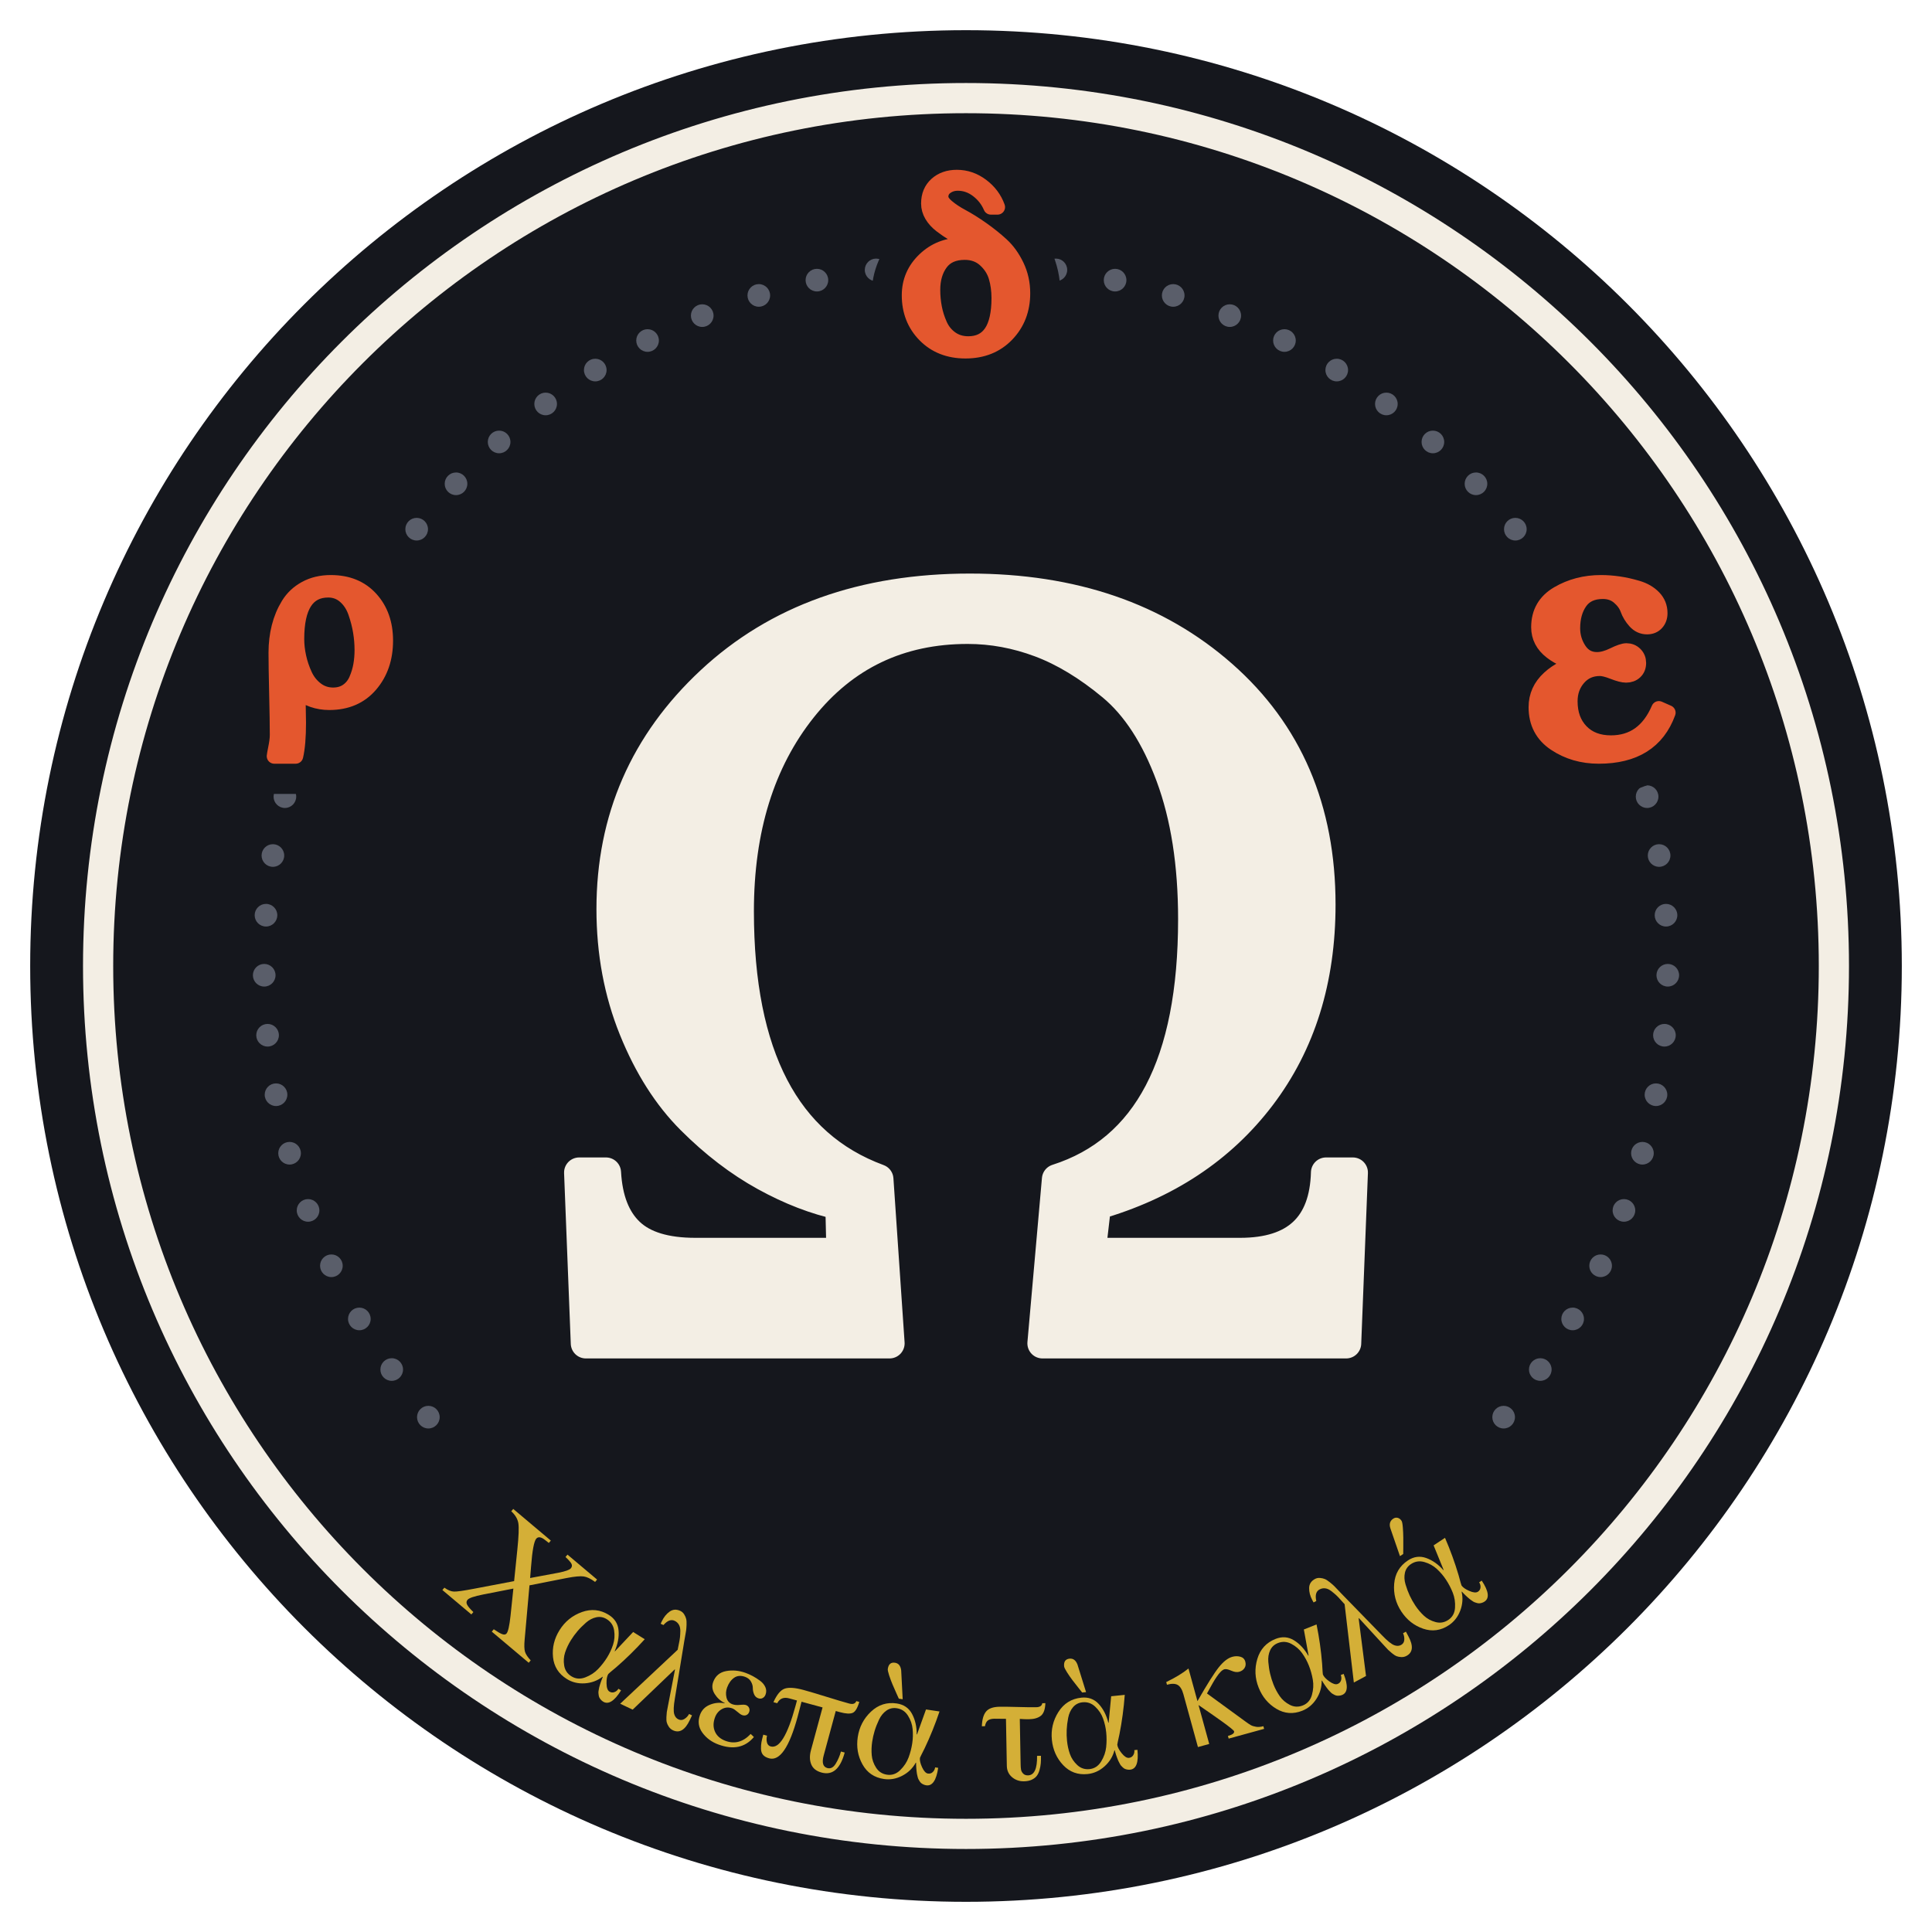
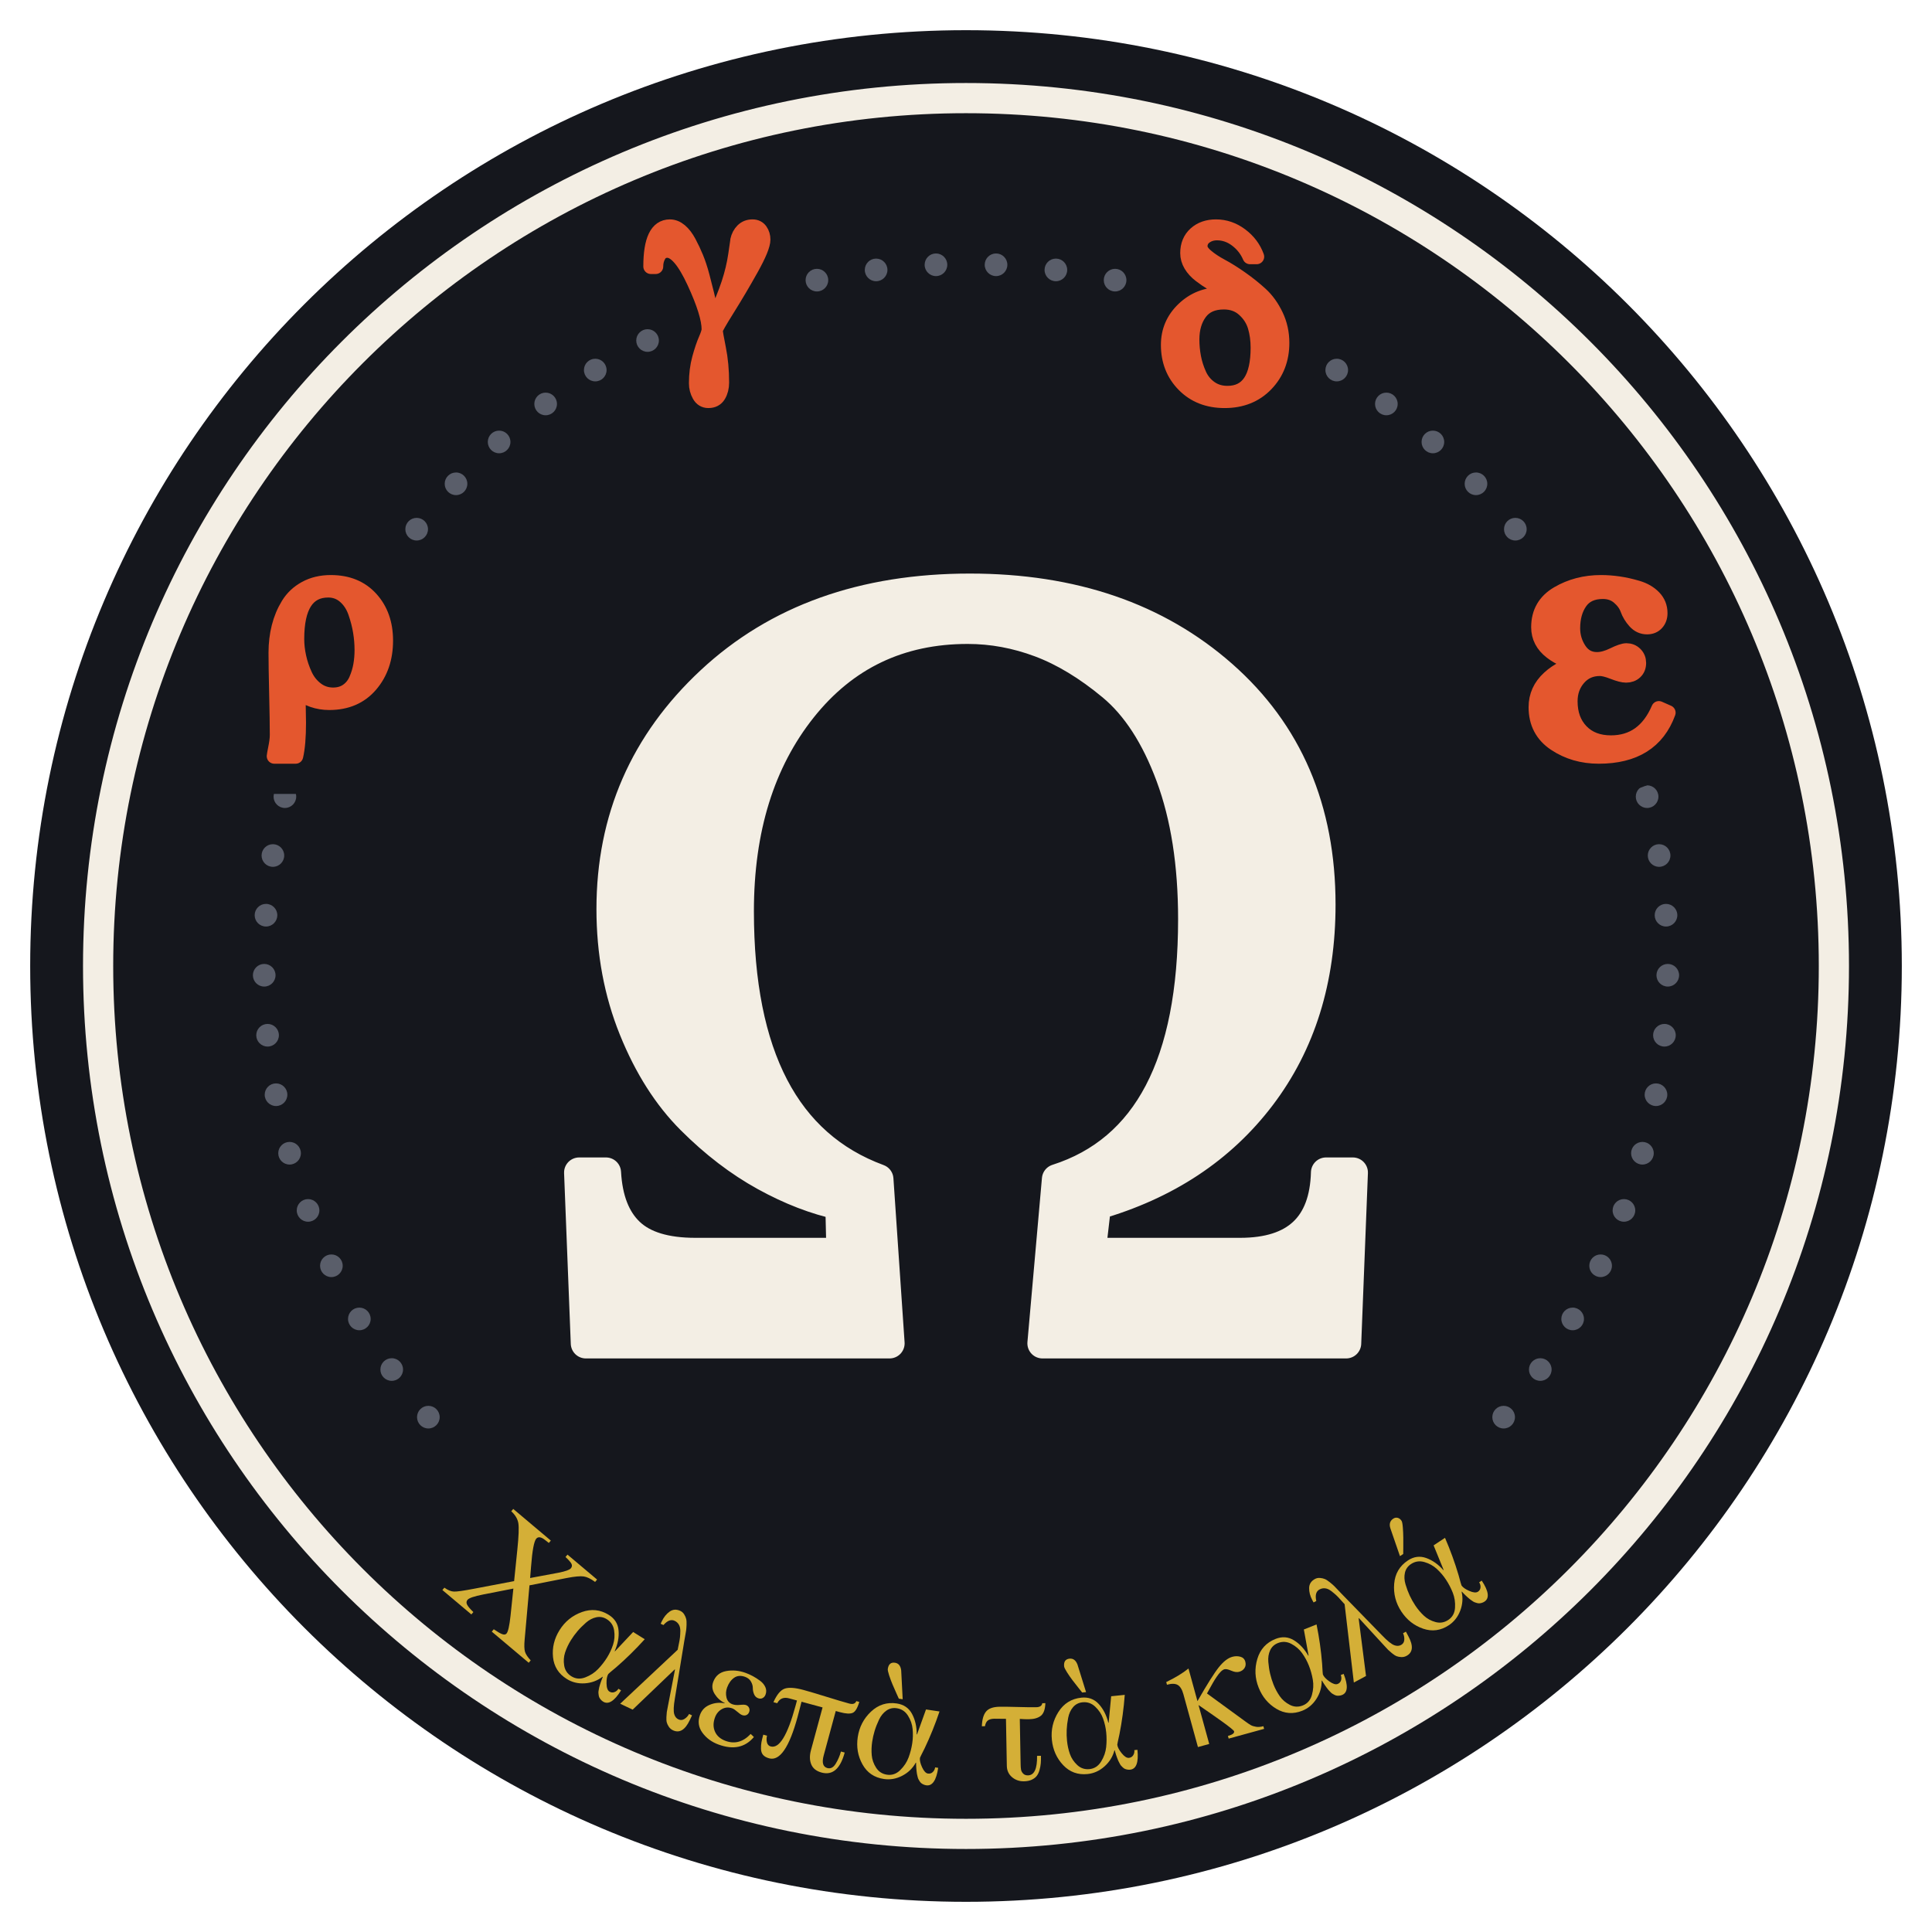
- <svg xmlns="http://www.w3.org/2000/svg" viewBox="0 0 512 512" width="512" height="512" role="img" aria-label="Core: capital omega with rho, delta and epsilon on a dotted orbit, Fulcrum colours, phrase Χαλεπὰ τὰ καλά">
+ <svg xmlns="http://www.w3.org/2000/svg" viewBox="0 0 512 512" width="512" height="512" role="img" aria-label="Core: capital omega with rho, gamma, delta and epsilon on a dotted orbit, Fulcrum colours, phrase Χαλεπὰ τὰ καλά">
  <circle cx="256" cy="256" r="248" fill="#15171D" />
  <circle cx="256" cy="256" r="230" fill="none" stroke="#F3EEE4" stroke-width="8" />
  <circle cx="113.52" cy="375.56" r="3" fill="#5A5E6A" />
  <circle cx="103.81" cy="362.94" r="3" fill="#5A5E6A" />
  <circle cx="95.23" cy="349.53" r="3" fill="#5A5E6A" />
  <circle cx="87.82" cy="335.44" r="3" fill="#5A5E6A" />
  <circle cx="81.64" cy="320.77" r="3" fill="#5A5E6A" />
  <circle cx="76.74" cy="305.62" r="3" fill="#5A5E6A" />
  <circle cx="73.15" cy="290.11" r="3" fill="#5A5E6A" />
  <circle cx="70.91" cy="274.35" r="3" fill="#5A5E6A" />
  <circle cx="70.02" cy="258.45" r="3" fill="#5A5E6A" />
  <circle cx="70.49" cy="242.54" r="3" fill="#5A5E6A" />
  <circle cx="72.32" cy="226.72" r="3" fill="#5A5E6A" />
  <circle cx="75.50" cy="211.12" r="3" fill="#5A5E6A" />
  <circle cx="79.99" cy="195.85" r="3" fill="#5A5E6A" />
  <circle cx="85.78" cy="181.02" r="3" fill="#5A5E6A" />
  <circle cx="92.82" cy="166.74" r="3" fill="#5A5E6A" />
  <circle cx="101.05" cy="153.11" r="3" fill="#5A5E6A" />
  <circle cx="110.42" cy="140.24" r="3" fill="#5A5E6A" />
  <circle cx="120.85" cy="128.21" r="3" fill="#5A5E6A" />
  <circle cx="132.27" cy="117.12" r="3" fill="#5A5E6A" />
  <circle cx="144.60" cy="107.05" r="3" fill="#5A5E6A" />
  <circle cx="157.75" cy="98.07" r="3" fill="#5A5E6A" />
  <circle cx="171.61" cy="90.24" r="3" fill="#5A5E6A" />
  <circle cx="186.10" cy="83.64" r="3" fill="#5A5E6A" />
  <circle cx="201.09" cy="78.29" r="3" fill="#5A5E6A" />
  <circle cx="216.49" cy="74.24" r="3" fill="#5A5E6A" />
  <circle cx="232.18" cy="71.53" r="3" fill="#5A5E6A" />
  <circle cx="248.04" cy="70.17" r="3" fill="#5A5E6A" />
  <circle cx="263.96" cy="70.17" r="3" fill="#5A5E6A" />
  <circle cx="279.82" cy="71.53" r="3" fill="#5A5E6A" />
  <circle cx="295.51" cy="74.24" r="3" fill="#5A5E6A" />
  <circle cx="310.91" cy="78.29" r="3" fill="#5A5E6A" />
  <circle cx="325.90" cy="83.64" r="3" fill="#5A5E6A" />
  <circle cx="340.39" cy="90.24" r="3" fill="#5A5E6A" />
  <circle cx="354.25" cy="98.07" r="3" fill="#5A5E6A" />
  <circle cx="367.40" cy="107.05" r="3" fill="#5A5E6A" />
  <circle cx="379.73" cy="117.12" r="3" fill="#5A5E6A" />
  <circle cx="391.15" cy="128.21" r="3" fill="#5A5E6A" />
  <circle cx="401.58" cy="140.24" r="3" fill="#5A5E6A" />
  <circle cx="410.95" cy="153.11" r="3" fill="#5A5E6A" />
  <circle cx="419.18" cy="166.74" r="3" fill="#5A5E6A" />
  <circle cx="426.22" cy="181.02" r="3" fill="#5A5E6A" />
  <circle cx="432.01" cy="195.85" r="3" fill="#5A5E6A" />
  <circle cx="436.50" cy="211.12" r="3" fill="#5A5E6A" />
  <circle cx="439.68" cy="226.72" r="3" fill="#5A5E6A" />
  <circle cx="441.51" cy="242.54" r="3" fill="#5A5E6A" />
  <circle cx="441.98" cy="258.45" r="3" fill="#5A5E6A" />
  <circle cx="441.09" cy="274.35" r="3" fill="#5A5E6A" />
  <circle cx="438.85" cy="290.11" r="3" fill="#5A5E6A" />
  <circle cx="435.26" cy="305.62" r="3" fill="#5A5E6A" />
  <circle cx="430.36" cy="320.77" r="3" fill="#5A5E6A" />
  <circle cx="424.18" cy="335.44" r="3" fill="#5A5E6A" />
  <circle cx="416.77" cy="349.53" r="3" fill="#5A5E6A" />
  <circle cx="408.19" cy="362.94" r="3" fill="#5A5E6A" />
  <circle cx="398.48" cy="375.56" r="3" fill="#5A5E6A" />
  <path d="M87.663 154.393Q94.34 154.393 98.252 158.71Q102.164 163.026 102.164 169.771Q102.164 176.786 98.151 181.474Q94.138 186.161 87.258 186.161Q82.604 186.161 78.962 183.261Q78.962 184.677 79.029 187.443Q79.097 190.208 79.097 191.557Q79.097 197.223 78.355 200.393H72.689Q72.757 199.786 72.993 198.639Q73.229 197.493 73.364 196.548Q73.499 195.604 73.499 194.727Q73.499 191.085 73.33 183.834Q73.161 176.584 73.161 172.941Q73.161 169.367 73.971 166.163Q74.78 162.959 76.433 160.261Q78.085 157.563 80.985 155.978Q83.886 154.393 87.663 154.393ZM86.988 156.349Q78.625 156.349 78.625 169.367Q78.625 171.66 79.164 174.122Q79.704 176.584 80.783 178.911Q81.862 181.238 83.818 182.721Q85.774 184.205 88.27 184.205Q90.496 184.205 92.081 183.092Q93.666 181.98 94.475 180.091Q95.285 178.202 95.622 176.28Q95.959 174.358 95.959 172.267Q95.959 169.839 95.554 167.377Q95.15 164.915 94.239 162.284Q93.329 159.654 91.44 158.002Q89.551 156.349 86.988 156.349Z" fill="#15171D" stroke="#15171D" stroke-width="20.00" stroke-linejoin="round" />
  <path d="M87.663 154.393Q94.34 154.393 98.252 158.71Q102.164 163.026 102.164 169.771Q102.164 176.786 98.151 181.474Q94.138 186.161 87.258 186.161Q82.604 186.161 78.962 183.261Q78.962 184.677 79.029 187.443Q79.097 190.208 79.097 191.557Q79.097 197.223 78.355 200.393H72.689Q72.757 199.786 72.993 198.639Q73.229 197.493 73.364 196.548Q73.499 195.604 73.499 194.727Q73.499 191.085 73.33 183.834Q73.161 176.584 73.161 172.941Q73.161 169.367 73.971 166.163Q74.78 162.959 76.433 160.261Q78.085 157.563 80.985 155.978Q83.886 154.393 87.663 154.393ZM86.988 156.349Q78.625 156.349 78.625 169.367Q78.625 171.66 79.164 174.122Q79.704 176.584 80.783 178.911Q81.862 181.238 83.818 182.721Q85.774 184.205 88.27 184.205Q90.496 184.205 92.081 183.092Q93.666 181.98 94.475 180.091Q95.285 178.202 95.622 176.28Q95.959 174.358 95.959 172.267Q95.959 169.839 95.554 167.377Q95.15 164.915 94.239 162.284Q93.329 159.654 91.44 158.002Q89.551 156.349 86.988 156.349Z" fill="#E4572E" stroke="#E4572E" stroke-width="4.00" stroke-linejoin="round" />
-   <path d="M271.019 77.712Q271.019 84.245 266.81 88.622Q262.6 93.0 255.865 93.0Q249.265 93.0 245.123 88.791Q240.981 84.581 240.981 78.25Q240.981 72.728 245.022 68.855Q249.063 64.982 254.788 64.982Q256.135 64.982 258.829 65.521L258.963 65.387Q258.088 64.848 256.034 63.77Q253.98 62.693 252.498 61.817Q251.016 60.941 249.433 59.729Q247.851 58.517 246.975 57.035Q246.1 55.553 246.1 53.937Q246.1 50.772 248.187 48.886Q250.275 47 253.575 47Q257.145 47 260.142 49.256Q263.139 51.512 264.351 54.88H262.6Q261.455 52.186 259.064 50.367Q256.673 48.549 253.845 48.549Q252.026 48.549 250.679 49.526Q249.332 50.502 249.332 52.186Q249.332 53.398 250.949 54.779Q252.565 56.16 254.956 57.439Q257.347 58.719 260.176 60.706Q263.004 62.693 265.395 64.881Q267.786 67.07 269.403 70.438Q271.019 73.805 271.019 77.712ZM264.755 78.991Q264.755 75.96 263.981 73.367Q263.206 70.775 261.051 68.821Q258.896 66.868 255.663 66.868Q251.353 66.868 249.265 69.697Q247.177 72.526 247.177 76.836Q247.177 79.193 247.615 81.517Q248.053 83.84 249.063 86.097Q250.073 88.353 252.026 89.734Q253.98 91.114 256.606 91.114Q264.755 91.114 264.755 78.991Z" fill="#15171D" stroke="#15171D" stroke-width="20.00" stroke-linejoin="round" />
-   <path d="M271.019 77.712Q271.019 84.245 266.81 88.622Q262.6 93.0 255.865 93.0Q249.265 93.0 245.123 88.791Q240.981 84.581 240.981 78.25Q240.981 72.728 245.022 68.855Q249.063 64.982 254.788 64.982Q256.135 64.982 258.829 65.521L258.963 65.387Q258.088 64.848 256.034 63.77Q253.98 62.693 252.498 61.817Q251.016 60.941 249.433 59.729Q247.851 58.517 246.975 57.035Q246.1 55.553 246.1 53.937Q246.1 50.772 248.187 48.886Q250.275 47 253.575 47Q257.145 47 260.142 49.256Q263.139 51.512 264.351 54.88H262.6Q261.455 52.186 259.064 50.367Q256.673 48.549 253.845 48.549Q252.026 48.549 250.679 49.526Q249.332 50.502 249.332 52.186Q249.332 53.398 250.949 54.779Q252.565 56.16 254.956 57.439Q257.347 58.719 260.176 60.706Q263.004 62.693 265.395 64.881Q267.786 67.07 269.403 70.438Q271.019 73.805 271.019 77.712ZM264.755 78.991Q264.755 75.96 263.981 73.367Q263.206 70.775 261.051 68.821Q258.896 66.868 255.663 66.868Q251.353 66.868 249.265 69.697Q247.177 72.526 247.177 76.836Q247.177 79.193 247.615 81.517Q248.053 83.84 249.063 86.097Q250.073 88.353 252.026 89.734Q253.98 91.114 256.606 91.114Q264.755 91.114 264.755 78.991Z" fill="#E4572E" stroke="#E4572E" stroke-width="4.00" stroke-linejoin="round" />
+   <path d="M184.574 101.575Q184.574 98.016 185.414 94.96Q186.253 91.905 187.093 89.991Q187.932 88.077 187.932 87.271Q187.932 83.175 184.037 74.747Q180.142 66.319 176.852 66.319Q175.307 66.319 174.535 67.629Q173.763 68.938 173.763 70.617H172.487Q172.487 60.141 177.523 60.141Q178.933 60.141 180.209 61.216Q181.485 62.29 182.526 64.238Q183.567 66.185 184.44 68.3Q185.313 70.416 186.052 73.203Q186.79 75.99 187.261 77.937Q187.731 79.884 188.268 82.235Q188.805 84.585 188.939 85.19H189.074Q191.894 79.011 193.17 75.117Q194.446 71.222 194.983 67.528Q195.52 63.835 195.52 63.7Q195.856 62.156 196.863 61.149Q197.871 60.141 199.415 60.141Q200.758 60.141 201.463 61.149Q202.169 62.156 202.169 63.499Q202.169 65.581 199.012 71.222Q195.856 76.863 192.7 81.899Q189.544 86.936 189.544 87.473Q189.544 88.211 190.383 92.375Q191.223 96.538 191.223 101.373Q191.223 103.321 190.383 104.731Q189.544 106.141 187.731 106.141Q186.186 106.141 185.38 104.698Q184.574 103.254 184.574 101.575Z" fill="#15171D" stroke="#15171D" stroke-width="20.00" stroke-linejoin="round" />
+   <path d="M184.574 101.575Q184.574 98.016 185.414 94.96Q186.253 91.905 187.093 89.991Q187.932 88.077 187.932 87.271Q187.932 83.175 184.037 74.747Q180.142 66.319 176.852 66.319Q175.307 66.319 174.535 67.629Q173.763 68.938 173.763 70.617H172.487Q172.487 60.141 177.523 60.141Q178.933 60.141 180.209 61.216Q181.485 62.29 182.526 64.238Q183.567 66.185 184.44 68.3Q185.313 70.416 186.052 73.203Q186.79 75.99 187.261 77.937Q187.731 79.884 188.268 82.235Q188.805 84.585 188.939 85.19H189.074Q191.894 79.011 193.17 75.117Q194.446 71.222 194.983 67.528Q195.52 63.835 195.52 63.7Q195.856 62.156 196.863 61.149Q197.871 60.141 199.415 60.141Q200.758 60.141 201.463 61.149Q202.169 62.156 202.169 63.499Q202.169 65.581 199.012 71.222Q195.856 76.863 192.7 81.899Q189.544 86.936 189.544 87.473Q189.544 88.211 190.383 92.375Q191.223 96.538 191.223 101.373Q191.223 103.321 190.383 104.731Q189.544 106.141 187.731 106.141Q186.186 106.141 185.38 104.698Q184.574 103.254 184.574 101.575Z" fill="#E4572E" stroke="#E4572E" stroke-width="4.00" stroke-linejoin="round" />
+   <path d="M339.691 90.853Q339.691 97.386 335.482 101.764Q331.273 106.141 324.538 106.141Q317.937 106.141 313.795 101.932Q309.653 97.723 309.653 91.392Q309.653 85.869 313.694 81.996Q317.735 78.124 323.46 78.124Q324.807 78.124 327.501 78.663L327.636 78.528Q326.76 77.989 324.706 76.911Q322.652 75.834 321.17 74.958Q319.688 74.083 318.106 72.87Q316.523 71.658 315.647 70.176Q314.772 68.695 314.772 67.078Q314.772 63.913 316.86 62.027Q318.948 60.141 322.248 60.141Q325.817 60.141 328.814 62.398Q331.811 64.654 333.024 68.021H331.273Q330.128 65.327 327.737 63.509Q325.346 61.69 322.517 61.69Q320.699 61.69 319.352 62.667Q318.005 63.644 318.005 65.327Q318.005 66.54 319.621 67.92Q321.237 69.301 323.628 70.581Q326.019 71.86 328.848 73.847Q331.677 75.834 334.068 78.023Q336.459 80.212 338.075 83.579Q339.691 86.947 339.691 90.853ZM333.428 92.133Q333.428 89.102 332.653 86.509Q331.879 83.916 329.724 81.963Q327.568 80.01 324.336 80.01Q320.025 80.01 317.937 82.838Q315.85 85.667 315.85 89.977Q315.85 92.335 316.287 94.658Q316.725 96.982 317.735 99.238Q318.746 101.494 320.699 102.875Q322.652 104.256 325.278 104.256Q333.428 104.256 333.428 92.133Z" fill="#15171D" stroke="#15171D" stroke-width="20.00" stroke-linejoin="round" />
+   <path d="M339.691 90.853Q339.691 97.386 335.482 101.764Q331.273 106.141 324.538 106.141Q317.937 106.141 313.795 101.932Q309.653 97.723 309.653 91.392Q309.653 85.869 313.694 81.996Q317.735 78.124 323.46 78.124Q324.807 78.124 327.501 78.663L327.636 78.528Q326.76 77.989 324.706 76.911Q322.652 75.834 321.17 74.958Q319.688 74.083 318.106 72.87Q316.523 71.658 315.647 70.176Q314.772 68.695 314.772 67.078Q314.772 63.913 316.86 62.027Q318.948 60.141 322.248 60.141Q325.817 60.141 328.814 62.398Q331.811 64.654 333.024 68.021H331.273Q330.128 65.327 327.737 63.509Q325.346 61.69 322.517 61.69Q320.699 61.69 319.352 62.667Q318.005 63.644 318.005 65.327Q318.005 66.54 319.621 67.92Q321.237 69.301 323.628 70.581Q326.019 71.86 328.848 73.847Q331.677 75.834 334.068 78.023Q336.459 80.212 338.075 83.579Q339.691 86.947 339.691 90.853ZM333.428 92.133Q333.428 89.102 332.653 86.509Q331.879 83.916 329.724 81.963Q327.568 80.01 324.336 80.01Q320.025 80.01 317.937 82.838Q315.85 85.667 315.85 89.977Q315.85 92.335 316.287 94.658Q316.725 96.982 317.735 99.238Q318.746 101.494 320.699 102.875Q322.652 104.256 325.278 104.256Q333.428 104.256 333.428 92.133Z" fill="#E4572E" stroke="#E4572E" stroke-width="4.00" stroke-linejoin="round" />
  <path d="M407.775 166.21Q407.775 160.351 412.854 157.372Q417.932 154.393 424.28 154.393Q426.527 154.393 428.919 154.735Q431.312 155.077 433.949 155.858Q436.586 156.639 438.246 158.348Q439.907 160.058 439.907 162.499Q439.907 164.062 438.979 165.087Q438.051 166.113 436.488 166.113Q434.633 166.113 433.314 164.648Q431.996 163.183 431.361 161.425Q430.726 159.667 429.017 158.202Q427.308 156.737 424.769 156.737Q420.667 156.737 418.713 159.52Q416.76 162.304 416.76 166.503Q416.76 169.629 418.469 172.217Q420.178 174.805 423.206 174.805Q425.159 174.805 427.552 173.633Q429.945 172.461 431.019 172.461Q432.386 172.461 433.314 173.389Q434.242 174.317 434.242 175.684Q434.242 177.149 433.314 178.028Q432.386 178.907 430.921 178.907Q429.749 178.907 427.503 178.028Q425.257 177.149 423.987 177.149Q420.471 177.149 418.274 179.688Q416.076 182.227 416.076 185.841Q416.076 190.822 419.006 193.849Q421.936 196.877 426.917 196.877Q435.707 196.877 439.614 187.794L442.055 188.869Q437.856 200.393 423.694 200.393Q417.151 200.393 412.121 197.024Q407.091 193.654 407.091 187.404Q407.091 182.911 410.558 179.737Q414.025 176.563 418.616 175.879V175.684Q414.514 175.293 411.144 172.705Q407.775 170.117 407.775 166.21Z" fill="#15171D" stroke="#15171D" stroke-width="20.00" stroke-linejoin="round" />
  <path d="M407.775 166.21Q407.775 160.351 412.854 157.372Q417.932 154.393 424.28 154.393Q426.527 154.393 428.919 154.735Q431.312 155.077 433.949 155.858Q436.586 156.639 438.246 158.348Q439.907 160.058 439.907 162.499Q439.907 164.062 438.979 165.087Q438.051 166.113 436.488 166.113Q434.633 166.113 433.314 164.648Q431.996 163.183 431.361 161.425Q430.726 159.667 429.017 158.202Q427.308 156.737 424.769 156.737Q420.667 156.737 418.713 159.52Q416.76 162.304 416.76 166.503Q416.76 169.629 418.469 172.217Q420.178 174.805 423.206 174.805Q425.159 174.805 427.552 173.633Q429.945 172.461 431.019 172.461Q432.386 172.461 433.314 173.389Q434.242 174.317 434.242 175.684Q434.242 177.149 433.314 178.028Q432.386 178.907 430.921 178.907Q429.749 178.907 427.503 178.028Q425.257 177.149 423.987 177.149Q420.471 177.149 418.274 179.688Q416.076 182.227 416.076 185.841Q416.076 190.822 419.006 193.849Q421.936 196.877 426.917 196.877Q435.707 196.877 439.614 187.794L442.055 188.869Q437.856 200.393 423.694 200.393Q417.151 200.393 412.121 197.024Q407.091 193.654 407.091 187.404Q407.091 182.911 410.558 179.737Q414.025 176.563 418.616 175.879V175.684Q414.514 175.293 411.144 172.705Q407.775 170.117 407.775 166.21Z" fill="#E4572E" stroke="#E4572E" stroke-width="4.00" stroke-linejoin="round" />
  <path d="M153.485 310.734H160.586Q161.178 321.385 166.799 326.71Q172.42 332.036 184.254 332.036H223.012L222.716 319.314Q212.953 317.243 202.746 311.621Q192.538 306.0 183.219 296.68Q173.899 287.361 167.982 272.716Q162.065 258.071 162.065 240.911Q162.065 205.112 188.396 180.556Q214.728 156.0 257.036 156.0Q297.864 156.0 323.899 178.929Q349.935 201.858 349.935 239.728Q349.935 269.609 334.107 290.467Q318.278 311.325 290.467 319.314L288.988 332.036H328.633Q350.822 332.036 351.414 310.734H358.515L356.74 356.0H276.266L280.112 312.509Q316.207 300.97 316.207 243.574Q316.207 221.68 310.29 205.704Q304.373 189.728 294.757 181.74Q285.142 173.751 275.675 170.201Q266.207 166.651 256.444 166.651Q229.225 166.651 212.509 187.657Q195.793 208.663 195.793 241.503Q195.793 298.899 232.775 312.509L235.734 356.0H155.26Z" fill="#15171D" stroke="#15171D" stroke-width="24" stroke-linejoin="round" />
  <path d="M153.485 310.734H160.586Q161.178 321.385 166.799 326.71Q172.42 332.036 184.254 332.036H223.012L222.716 319.314Q212.953 317.243 202.746 311.621Q192.538 306.0 183.219 296.68Q173.899 287.361 167.982 272.716Q162.065 258.071 162.065 240.911Q162.065 205.112 188.396 180.556Q214.728 156.0 257.036 156.0Q297.864 156.0 323.899 178.929Q349.935 201.858 349.935 239.728Q349.935 269.609 334.107 290.467Q318.278 311.325 290.467 319.314L288.988 332.036H328.633Q350.822 332.036 351.414 310.734H358.515L356.74 356.0H276.266L280.112 312.509Q316.207 300.97 316.207 243.574Q316.207 221.68 310.29 205.704Q304.373 189.728 294.757 181.74Q285.142 173.751 275.675 170.201Q266.207 166.651 256.444 166.651Q229.225 166.651 212.509 187.657Q195.793 208.663 195.793 241.503Q195.793 298.899 232.775 312.509L235.734 356.0H155.26Z" fill="#F3EEE4" stroke="#F3EEE4" stroke-width="8" stroke-linejoin="round" />
  <path d="M158.236 418.602 157.709 419.228Q156.01 417.966 154.678 417.774Q153.346 417.582 150.186 418.189L140.318 420.133L139.038 434.498Q138.833 436.749 139.131 437.733Q139.429 438.717 140.642 440.02L140.114 440.647L130.323 432.398L130.851 431.772Q132.314 432.779 133.088 433.064Q133.862 433.35 134.25 432.888Q134.861 432.163 135.291 428.241L136.048 420.988L128.014 422.562Q124.495 423.26 123.912 423.952Q123.439 424.513 123.759 425.204Q124.078 425.896 125.445 427.217L124.917 427.843L117.236 421.372L117.764 420.746Q119.133 421.73 120.27 421.786Q121.406 421.842 125.71 421.015L136.246 419.013L137.096 410.711Q137.649 405.372 137.366 403.668Q137.083 401.964 135.49 400.509L136.018 399.883L145.973 408.27L145.446 408.896L144.495 408.152Q142.885 406.852 142.107 407.775Q141.218 408.83 140.743 415.08L140.489 418.192L148.047 416.781Q150.754 416.243 151.282 415.617Q151.754 415.057 151.456 414.44Q151.159 413.823 149.863 412.618L150.391 411.992Z" fill="#D4AF37" />
  <path d="M164.589 447.973Q161.92 452.252 159.835 450.952Q159.506 450.747 159.252 450.461Q158.998 450.176 158.859 449.911Q158.719 449.646 158.659 449.254Q158.6 448.861 158.586 448.598Q158.572 448.335 158.665 447.86Q158.758 447.385 158.799 447.156Q158.84 446.928 159.015 446.402Q159.191 445.876 159.245 445.707Q159.3 445.538 159.505 445.006Q159.71 444.473 159.756 444.4L159.682 444.354Q157.637 445.924 154.987 446.1Q152.337 446.276 150.216 444.954Q146.924 442.901 146.552 439.139Q146.18 435.376 148.279 432.011Q150.423 428.573 154.191 427.214Q157.959 425.856 161.324 427.954Q163.701 429.437 163.926 432.091Q164.15 434.745 162.897 437.57L162.97 437.616L167.789 432.494L170.862 434.41Q167.252 438.407 163.372 441.778Q161.272 443.517 161.203 443.626Q160.701 444.431 160.735 446.128Q160.769 447.826 161.5 448.282Q162.122 448.67 162.803 448.434Q163.483 448.198 163.894 447.539ZM160.879 439.259Q161.882 437.649 162.468 435.855Q163.053 434.061 162.754 432.097Q162.455 430.132 160.809 429.106Q159.492 428.285 158.03 428.593Q156.568 428.9 155.281 430.028Q153.994 431.156 153.035 432.285Q152.077 433.415 151.302 434.658Q150.321 436.231 149.768 437.893Q149.214 439.554 149.515 441.393Q149.816 443.231 151.426 444.235Q153.108 445.284 155.107 444.524Q157.105 443.763 158.479 442.334Q159.852 440.905 160.879 439.259Z" fill="#D4AF37" />
  <path d="M182.805 455.838Q180.945 459.775 178.334 458.541Q177.671 458.228 177.262 457.63Q176.854 457.031 176.707 456.485Q176.559 455.939 176.607 455.032Q176.654 454.124 176.712 453.699Q176.77 453.273 176.962 452.363L178.881 442.448L178.803 442.411L167.664 453.071L164.352 451.506L179.593 437.206Q179.626 436.936 179.871 435.812Q180.116 434.688 180.196 433.963Q180.276 433.238 180.292 432.245Q180.309 431.251 179.918 430.566Q179.526 429.881 178.786 429.531Q177.383 428.868 175.822 430.657L175.082 430.308L175.395 429.645Q176.168 428.008 177.459 427.092Q178.75 426.177 180.308 426.913Q180.932 427.208 181.312 427.816Q181.692 428.425 181.84 429.019Q181.988 429.614 181.943 430.617Q181.898 431.621 181.823 432.134Q181.748 432.646 181.55 433.721Q181.352 434.795 181.336 434.931L178.858 450.064Q178.328 453.104 178.682 454.272Q178.974 455.268 179.793 455.655Q180.611 456.041 181.4 455.532Q182.189 455.023 182.614 454.223L183.394 454.591Z" fill="#D4AF37" />
  <path d="M188.999 445.75Q189.885 443.32 192.441 442.853Q194.997 442.385 197.63 443.345Q198.561 443.684 199.502 444.187Q200.442 444.691 201.418 445.413Q202.393 446.136 202.823 447.096Q203.253 448.055 202.884 449.068Q202.648 449.716 202.108 450.001Q201.569 450.286 200.921 450.049Q200.151 449.769 199.826 448.962Q199.5 448.156 199.503 447.331Q199.505 446.506 199.018 445.64Q198.531 444.774 197.478 444.39Q195.777 443.77 194.546 444.629Q193.315 445.488 192.681 447.23Q192.208 448.526 192.526 449.857Q192.844 451.189 194.099 451.646Q194.909 451.942 196.078 451.817Q197.248 451.693 197.693 451.855Q198.26 452.062 198.505 452.587Q198.749 453.112 198.543 453.679Q198.321 454.286 197.804 454.511Q197.286 454.735 196.679 454.514Q196.193 454.336 195.394 453.632Q194.595 452.928 194.069 452.737Q192.611 452.205 191.316 452.926Q190.021 453.647 189.475 455.145Q188.722 457.211 189.479 458.909Q190.237 460.607 192.302 461.36Q195.947 462.689 198.94 459.513L199.79 460.327Q196.307 464.471 190.434 462.331Q187.721 461.342 186.144 459.185Q184.568 457.027 185.513 454.435Q186.192 452.572 188.109 451.78Q190.026 450.988 192.033 451.398L192.063 451.317Q190.421 450.535 189.415 448.953Q188.409 447.37 188.999 445.75Z" fill="#D4AF37" />
  <path d="M227.721 451.02Q227.002 453.505 225.948 453.934Q224.894 454.362 222.647 453.752L221.483 453.436L218.287 465.209Q217.508 468.079 219.255 468.554Q220.545 468.904 221.464 467.411Q222.382 465.919 222.857 464.171L223.855 464.442Q222.094 470.932 217.726 469.746Q215.646 469.182 214.988 467.574Q214.33 465.966 214.906 463.844L217.988 452.488L212.414 450.975Q212.324 451.307 211.977 452.665Q211.631 454.023 211.383 454.938Q208.074 467.127 203.831 465.975Q202.75 465.681 202.223 465.07Q201.697 464.458 201.675 463.469Q201.653 462.481 201.788 461.736Q201.924 460.991 202.274 459.701L203.272 459.972Q203.035 460.846 203.242 461.728Q203.449 462.611 204.24 462.825Q207.651 463.751 210.801 452.145L211.207 450.647L209.127 450.083Q206.964 449.496 205.965 451.368L204.966 451.097Q206.324 448.071 207.951 447.508Q209.577 446.944 212.905 447.848Q214.944 448.401 218.981 449.653Q223.018 450.905 225.057 451.458Q226.513 451.854 226.931 450.806Z" fill="#D4AF37" />
  <path d="M248.63 468.497Q247.887 473.486 245.457 473.124Q245.073 473.067 244.726 472.906Q244.38 472.746 244.146 472.558Q243.913 472.371 243.701 472.034Q243.49 471.698 243.372 471.462Q243.255 471.227 243.151 470.754Q243.047 470.281 242.994 470.055Q242.94 469.829 242.892 469.277Q242.843 468.725 242.826 468.548Q242.809 468.371 242.785 467.801Q242.761 467.231 242.773 467.146L242.688 467.133Q241.437 469.387 239.077 470.605Q236.716 471.822 234.244 471.454Q230.407 470.883 228.567 467.58Q226.727 464.277 227.311 460.355Q227.908 456.347 230.823 453.6Q233.738 450.852 237.66 451.436Q240.432 451.849 241.695 454.195Q242.958 456.54 242.934 459.63L243.019 459.643L245.399 453.025L248.98 453.558Q247.262 458.662 245.046 463.301Q243.812 465.732 243.793 465.86Q243.653 466.798 244.36 468.341Q245.067 469.885 245.92 470.012Q246.645 470.119 247.175 469.632Q247.705 469.144 247.82 468.377ZM241.755 461.983Q242.035 460.107 241.857 458.228Q241.679 456.349 240.622 454.667Q239.565 452.984 237.647 452.698Q236.112 452.47 234.894 453.334Q233.675 454.199 232.944 455.746Q232.212 457.293 231.783 458.711Q231.354 460.129 231.138 461.578Q230.865 463.412 231.02 465.156Q231.174 466.9 232.183 468.467Q233.191 470.034 235.067 470.313Q237.029 470.605 238.558 469.111Q240.088 467.618 240.779 465.759Q241.47 463.901 241.755 461.983ZM235.276 442.278Q235.556 440.402 237.176 440.644Q238.625 440.859 238.828 442.72L239.222 450.318L238.198 450.166Q238.198 450.166 237.609 448.858Q237.019 447.549 236.535 446.41Q236.051 445.27 235.632 443.987Q235.213 442.705 235.276 442.278Z" fill="#D4AF37" />
  <path d="M277.035 451.352Q276.951 453.811 275.846 454.694Q274.741 455.576 272.673 455.614Q271.552 455.634 270.257 455.529L270.478 467.596Q270.493 468.458 270.59 468.995Q270.686 469.532 271.147 470.02Q271.609 470.507 272.428 470.492Q274.927 470.446 274.833 465.318L275.868 465.299Q275.888 466.419 275.818 467.283Q275.747 468.146 275.484 469.078Q275.221 470.01 274.758 470.622Q274.295 471.234 273.44 471.638Q272.585 472.041 271.379 472.063Q269.525 472.097 268.19 470.958Q266.854 469.818 266.82 467.965L266.592 455.51Q264.522 455.461 263.487 455.48Q262.367 455.501 261.793 455.942Q261.219 456.384 261.023 457.465L260.204 457.48Q260.285 454.849 261.297 453.602Q262.309 452.355 264.852 452.308Q266.447 452.279 269.703 452.37Q272.96 452.462 274.598 452.432Q276.063 452.405 276.216 451.367Z" fill="#D4AF37" />
  <path d="M301.43 463.715Q301.944 468.732 299.5 468.983Q299.114 469.022 298.738 468.953Q298.363 468.883 298.09 468.759Q297.818 468.635 297.53 468.362Q297.242 468.088 297.069 467.889Q296.897 467.69 296.68 467.257Q296.462 466.824 296.354 466.619Q296.247 466.413 296.063 465.89Q295.879 465.368 295.819 465.2Q295.758 465.033 295.594 464.487Q295.43 463.94 295.421 463.855L295.335 463.863Q294.681 466.357 292.695 468.121Q290.709 469.884 288.222 470.139Q284.363 470.535 281.763 467.79Q279.164 465.045 278.759 461.1Q278.346 457.069 280.491 453.686Q282.636 450.303 286.581 449.898Q289.368 449.613 291.172 451.573Q292.976 453.533 293.717 456.533L293.803 456.524L294.472 449.523L298.074 449.153Q297.671 454.524 296.671 459.567Q296.077 462.227 296.091 462.356Q296.187 463.299 297.254 464.62Q298.321 465.94 299.179 465.853Q299.908 465.778 300.301 465.174Q300.694 464.571 300.615 463.799ZM293.157 459.104Q292.964 457.217 292.327 455.441Q291.69 453.664 290.25 452.295Q288.809 450.927 286.88 451.124Q285.336 451.283 284.369 452.422Q283.403 453.561 283.077 455.241Q282.751 456.921 282.686 458.401Q282.621 459.88 282.77 461.338Q282.959 463.182 283.54 464.834Q284.121 466.486 285.486 467.755Q286.851 469.023 288.738 468.83Q290.711 468.627 291.823 466.802Q292.936 464.976 293.146 463.005Q293.355 461.033 293.157 459.104ZM282.005 441.615Q281.812 439.728 283.441 439.561Q284.899 439.411 285.555 441.164L287.817 448.428L286.787 448.534Q286.787 448.534 285.892 447.412Q284.998 446.291 284.247 445.306Q283.496 444.322 282.772 443.183Q282.049 442.043 282.005 441.615Z" fill="#D4AF37" />
  <path d="M317.338 450.82Q321.207 444.079 323.021 441.814Q324.834 439.55 326.58 439.07Q327.661 438.773 328.697 439.047Q329.734 439.321 330.019 440.36Q330.282 441.316 329.813 442.048Q329.344 442.781 328.388 443.043Q327.515 443.283 326.294 442.747Q325.074 442.211 324.492 442.371Q324.035 442.497 323.509 443.021Q322.982 443.546 322.396 444.422Q321.81 445.299 321.434 445.961Q321.057 446.623 320.505 447.625Q319.953 448.626 319.863 448.785L329.874 456.091Q330.937 456.871 331.467 457.173Q331.997 457.474 332.863 457.616Q333.729 457.758 334.81 457.461L335.004 458.167L325.611 460.75L325.417 460.043Q327.245 459.54 327.04 458.792Q326.994 458.626 326.131 457.925Q325.267 457.223 323.959 456.286Q322.651 455.35 321.434 454.499Q320.217 453.649 319.032 452.835Q317.847 452.021 317.623 451.859L320.457 462.167L317.465 462.989L313.614 448.983Q313.1 447.112 312.114 446.534Q311.128 445.956 309.257 446.47L309.063 445.763Q312.693 444.005 314.961 442.175Z" fill="#D4AF37" />
  <path d="M356.08 443.599Q357.937 448.288 355.652 449.193Q355.291 449.335 354.911 449.37Q354.531 449.405 354.235 449.36Q353.939 449.315 353.587 449.129Q353.236 448.944 353.016 448.799Q352.796 448.654 352.47 448.297Q352.143 447.939 351.983 447.771Q351.824 447.602 351.505 447.149Q351.187 446.695 351.083 446.551Q350.979 446.406 350.673 445.925Q350.367 445.444 350.335 445.363L350.255 445.395Q350.301 447.973 348.869 450.209Q347.436 452.445 345.111 453.365Q341.504 454.793 338.257 452.856Q335.01 450.919 333.551 447.232Q332.06 443.465 333.206 439.627Q334.352 435.789 338.04 434.329Q340.645 433.298 342.913 434.695Q345.181 436.092 346.709 438.779L346.789 438.747L345.533 431.827L348.9 430.494Q349.969 435.773 350.375 440.897Q350.525 443.619 350.573 443.739Q350.922 444.621 352.307 445.603Q353.692 446.584 354.494 446.267Q355.175 445.997 355.39 445.31Q355.604 444.622 355.319 443.9ZM346.867 441.405Q346.169 439.641 345.074 438.104Q343.979 436.568 342.221 435.641Q340.464 434.714 338.66 435.428Q337.217 435.999 336.596 437.358Q335.975 438.716 336.117 440.422Q336.259 442.127 336.598 443.569Q336.937 445.011 337.476 446.374Q338.158 448.097 339.166 449.53Q340.173 450.962 341.831 451.812Q343.489 452.663 345.252 451.965Q347.096 451.235 347.672 449.176Q348.247 447.117 347.914 445.163Q347.581 443.208 346.867 441.405Z" fill="#D4AF37" />
  <path d="M373.231 433.622Q375.292 437.457 372.748 438.824Q372.103 439.171 371.379 439.144Q370.655 439.118 370.128 438.911Q369.601 438.705 368.899 438.128Q368.198 437.551 367.89 437.251Q367.582 436.952 366.964 436.256L360.13 428.821L360.054 428.862L362.009 444.155L358.782 445.89L356.337 425.133Q356.139 424.946 355.381 424.082Q354.622 423.217 354.087 422.722Q353.552 422.226 352.763 421.623Q351.973 421.019 351.19 420.927Q350.406 420.834 349.684 421.222Q348.317 421.956 348.829 424.275L348.108 424.662L347.761 424.017Q346.904 422.422 346.935 420.84Q346.965 419.258 348.484 418.441Q349.091 418.115 349.807 418.171Q350.522 418.227 351.088 418.461Q351.654 418.695 352.435 419.328Q353.215 419.961 353.583 420.326Q353.95 420.691 354.697 421.489Q355.444 422.286 355.543 422.38L366.242 433.366Q368.372 435.598 369.521 436.007Q370.496 436.364 371.294 435.936Q372.091 435.507 372.15 434.57Q372.209 433.633 371.819 432.815L372.578 432.407Z" fill="#D4AF37" />
  <path d="M371.417 403.023Q371.655 403.382 371.764 404.758Q371.874 406.133 371.887 407.52Q371.901 408.907 371.885 410.287Q371.869 411.668 371.868 411.823L371.006 412.395L368.481 405.07Q367.901 403.335 369.231 402.455Q369.77 402.098 370.379 402.237Q370.988 402.376 371.417 403.023ZM392.673 418.88Q395.458 423.085 393.409 424.442Q393.086 424.656 392.721 424.768Q392.356 424.881 392.057 424.898Q391.758 424.915 391.376 424.806Q390.993 424.697 390.749 424.601Q390.504 424.505 390.11 424.223Q389.717 423.94 389.526 423.808Q389.335 423.676 388.929 423.298Q388.524 422.921 388.393 422.801Q388.262 422.681 387.863 422.273Q387.463 421.865 387.416 421.793L387.344 421.841Q387.922 424.353 386.982 426.837Q386.042 429.321 383.958 430.702Q380.723 432.844 377.146 431.619Q373.569 430.395 371.38 427.089Q369.142 423.711 369.471 419.719Q369.8 415.727 373.106 413.537Q375.442 411.99 377.95 412.888Q380.458 413.786 382.507 416.1L382.579 416.052L379.921 409.541L382.94 407.541Q385.077 412.485 386.532 417.415Q387.242 420.047 387.313 420.155Q387.837 420.946 389.395 421.62Q390.953 422.294 391.672 421.818Q392.283 421.414 392.351 420.697Q392.418 419.979 391.99 419.333ZM383.205 418.636Q382.158 417.055 380.769 415.778Q379.38 414.5 377.469 413.957Q375.558 413.413 373.94 414.484Q372.647 415.341 372.319 416.798Q371.992 418.256 372.483 419.895Q372.975 421.535 373.604 422.875Q374.234 424.216 375.043 425.438Q376.066 426.984 377.348 428.177Q378.63 429.37 380.427 429.86Q382.225 430.35 383.806 429.302Q385.459 428.208 385.597 426.074Q385.735 423.94 385.006 422.097Q384.276 420.254 383.205 418.636Z" fill="#D4AF37" />
</svg>
